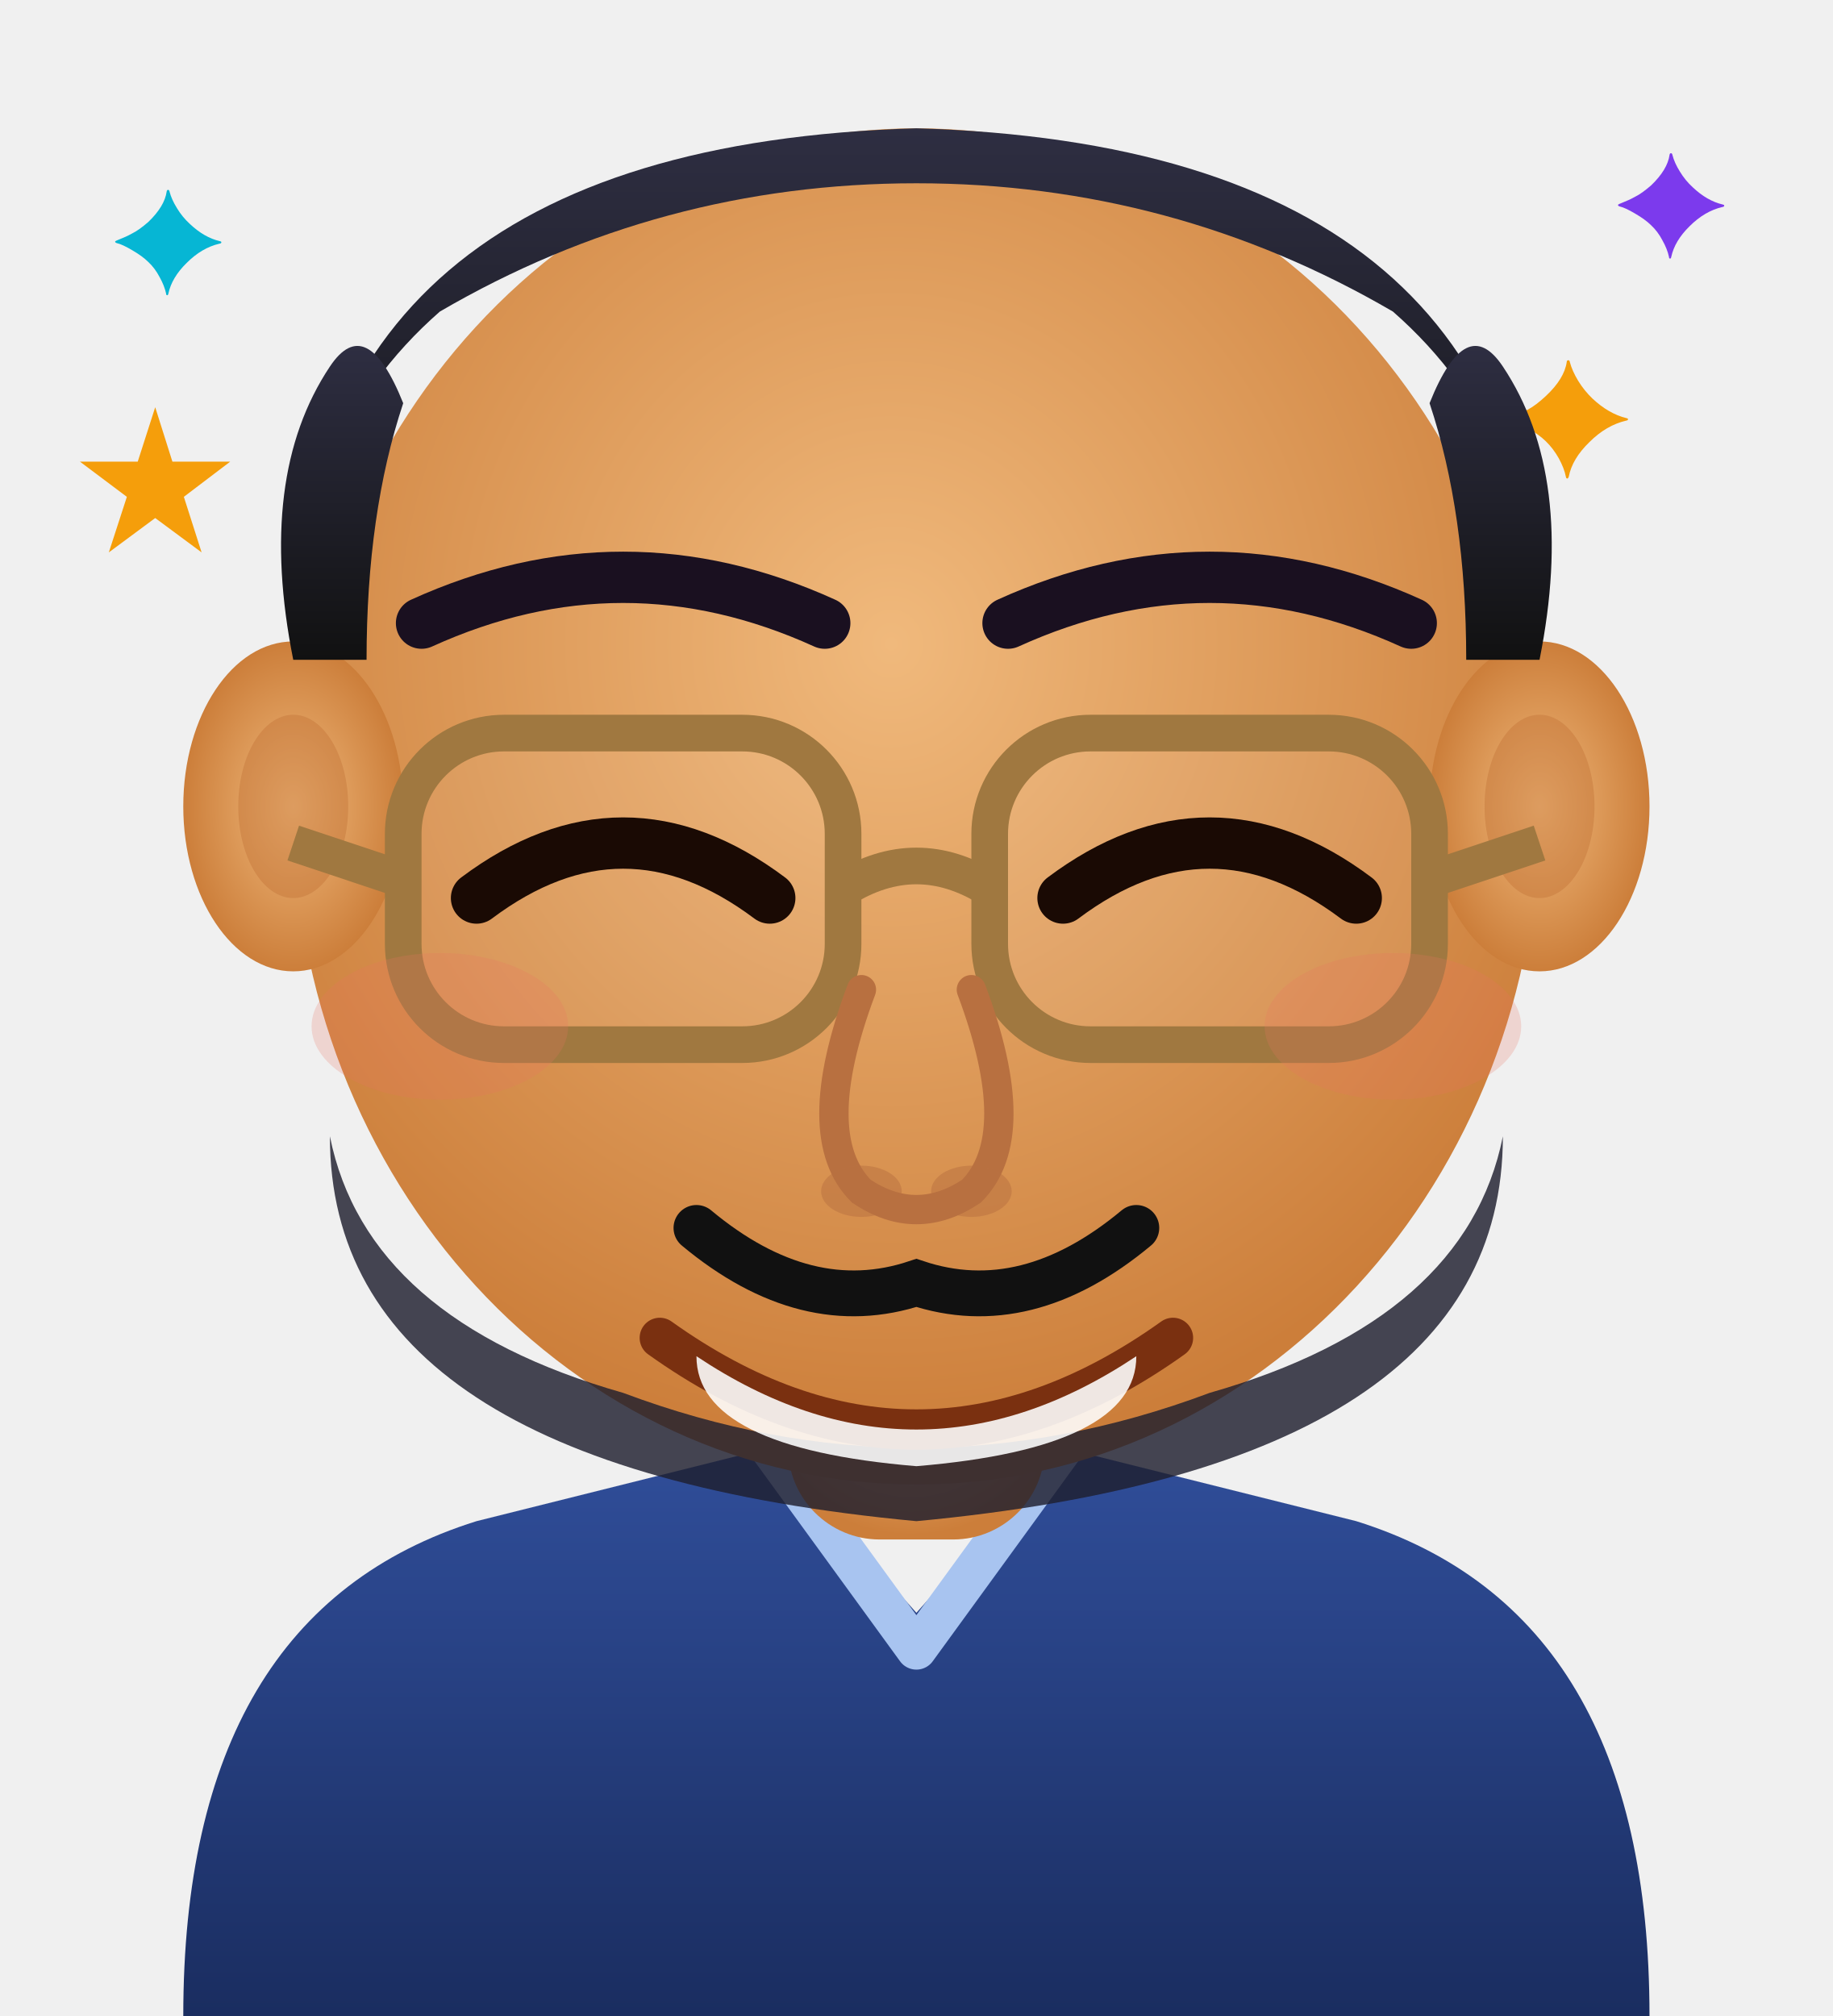
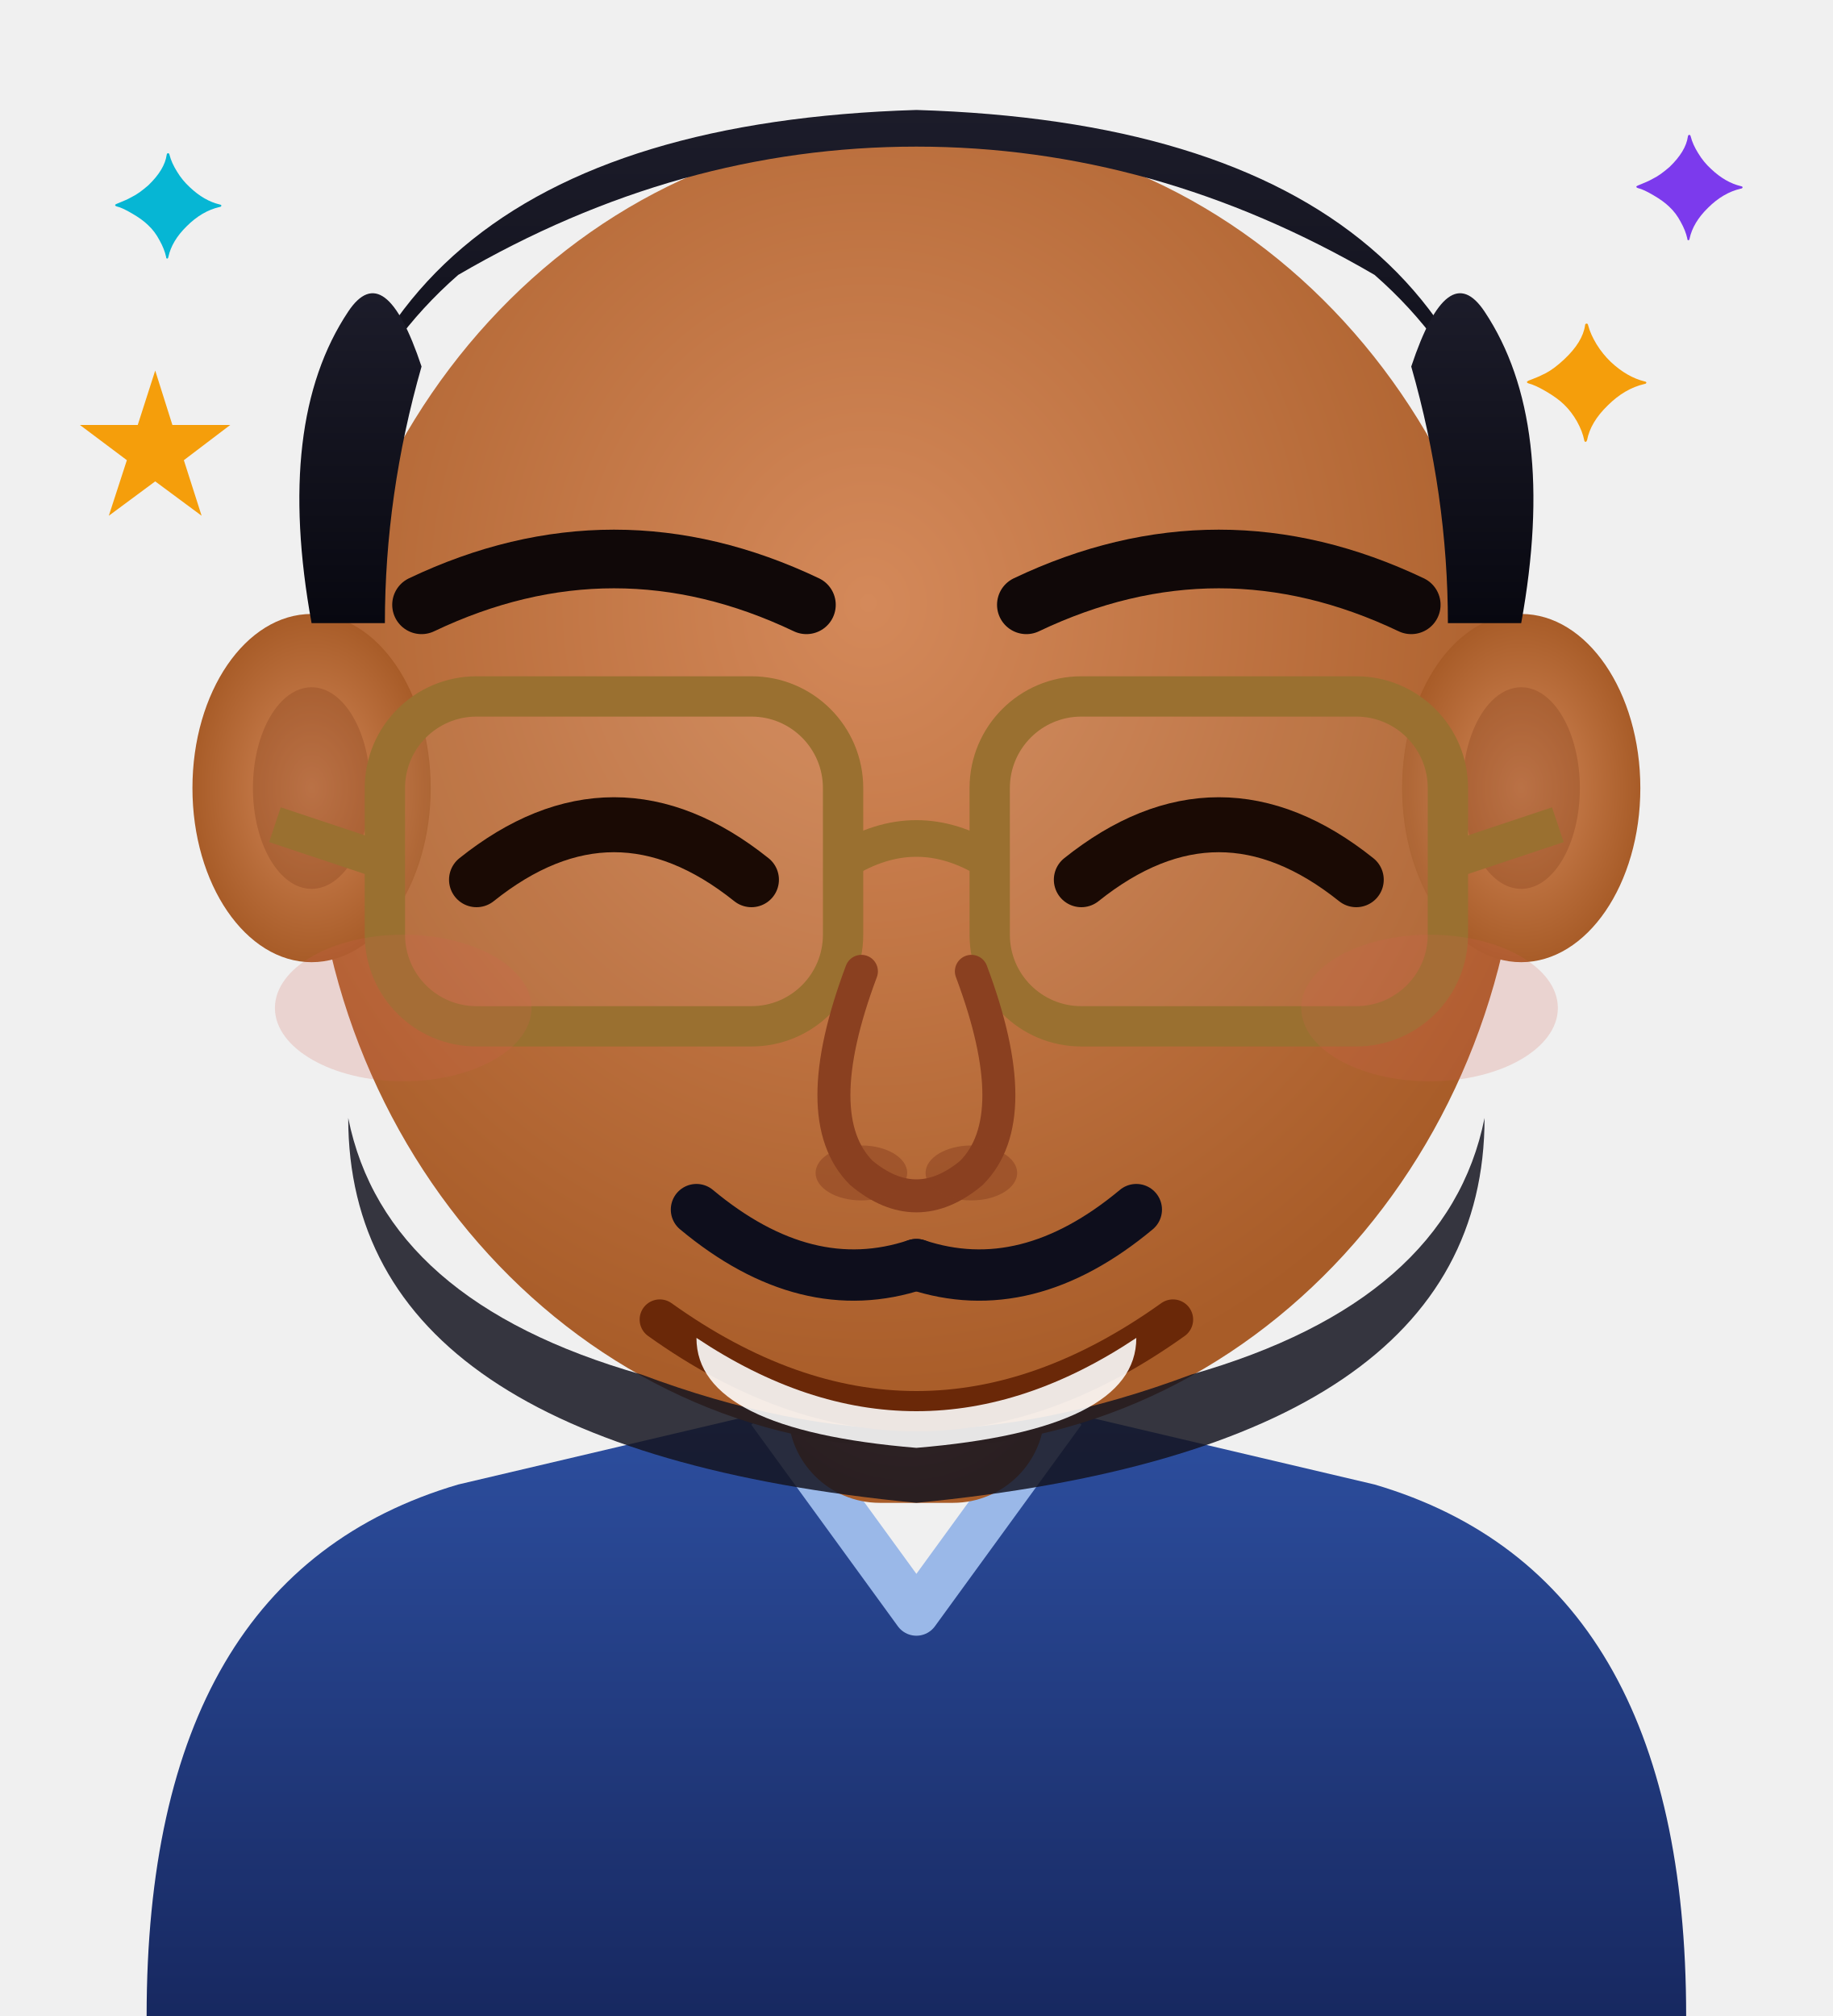
<svg xmlns="http://www.w3.org/2000/svg" viewBox="0 0 100 110" width="100" height="110">
  <defs>
    <style>
      .face-h { animation: bounce 0.65s ease-in-out infinite alternate; transform-origin: 50px 55px; }
-       .sp1    { animation: sparkPop 1.3s ease-in-out infinite; }
-       .sp2    { animation: sparkPop 1.3s ease-in-out 0.44s infinite; }
-       .sp3    { animation: sparkPop 1.3s ease-in-out 0.88s infinite; }
+       .sp1 { animation: sparkPop 1.3s ease-in-out infinite; }
+       .sp2 { animation: sparkPop 1.3s ease-in-out 0.44s infinite; }
+       .sp3 { animation: sparkPop 1.3s ease-in-out 0.88s infinite; }
      @keyframes bounce {
        0%   { transform: translateY(0) rotate(-1deg); }
        100% { transform: translateY(-5px) rotate(1deg); }
      }
      @keyframes sparkPop {
        0%,100% { opacity:1; transform:scale(1); }
        50%     { opacity:0.15; transform:scale(0.5); }
      }
    </style>
-     <radialGradient id="sk" cx="48%" cy="38%" r="60%">
-       <stop offset="0%" stop-color="#f0b97c" />
-       <stop offset="100%" stop-color="#cc7e3a" />
+     <radialGradient id="sk" cx="46%" cy="36%" r="62%">
+       <stop offset="0%" stop-color="#d4895a" />
+       <stop offset="100%" stop-color="#a85c28" />
    </radialGradient>
    <radialGradient id="sk2" cx="50%" cy="50%" r="50%">
-       <stop offset="0%" stop-color="#f0b97c" />
-       <stop offset="100%" stop-color="#cc7e3a" />
+       <stop offset="0%" stop-color="#d4895a" />
+       <stop offset="100%" stop-color="#a85c28" />
    </radialGradient>
    <linearGradient id="hr" x1="0%" y1="0%" x2="0%" y2="100%">
-       <stop offset="0%" stop-color="#2e2e42" />
-       <stop offset="100%" stop-color="#111" />
+       <stop offset="0%" stop-color="#1c1c2a" />
+       <stop offset="100%" stop-color="#080810" />
    </linearGradient>
    <linearGradient id="suit" x1="0%" y1="0%" x2="0%" y2="100%">
-       <stop offset="0%" stop-color="#304e9a" />
-       <stop offset="100%" stop-color="#1a2d60" />
+       <stop offset="0%" stop-color="#2d4fa0" />
+       <stop offset="100%" stop-color="#172860" />
    </linearGradient>
  </defs>
-   <text x="4" y="30" font-size="11" class="sp1" fill="#f59e0b">★</text>
-   <text x="82" y="26" font-size="9" class="sp2" fill="#f59e0b">✦</text>
-   <text x="88" y="14" font-size="8" class="sp3" fill="#7c3aed">✦</text>
-   <text x="6" y="16" font-size="8" class="sp2" fill="#06b6d4">✦</text>
+   <text x="4" y="28" font-size="11" class="sp1" fill="#f59e0b">★</text>
+   <text x="83" y="24" font-size="9" class="sp2" fill="#f59e0b">✦</text>
+   <text x="89" y="13" font-size="8" class="sp3" fill="#7c3aed">✦</text>
+   <text x="6" y="14" font-size="8" class="sp2" fill="#06b6d4">✦</text>
  <g class="face-h">
-     <path d="M10 110 Q10 88 26 83 L42 79 L50 88 L58 79 L74 83 Q90 88 90 110 Z" fill="url(#suit)" />
-     <path d="M42 79 L50 90 L58 79" fill="none" stroke="#a8c4f0" stroke-width="2.2" stroke-linejoin="round" />
-     <rect x="43" y="71" width="14" height="13" rx="5" fill="url(#sk)" />
-     <ellipse cx="50" cy="44" rx="34" ry="37" fill="url(#sk)" />
-     <ellipse cx="16" cy="44" rx="6" ry="9" fill="url(#sk2)" />
-     <ellipse cx="84" cy="44" rx="6" ry="9" fill="url(#sk2)" />
-     <ellipse cx="16" cy="44" rx="3" ry="5" fill="#c07035" opacity="0.4" />
-     <ellipse cx="84" cy="44" rx="3" ry="5" fill="#c07035" opacity="0.4" />
-     <path d="M16 36 Q16 8 50 7 Q84 8 84 36 Q84 24 76 17 Q64 10 50 10 Q36 10 24 17 Q16 24 16 36 Z" fill="url(#hr)" />
-     <path d="M16 36 Q14 26 18 20 Q20 17 22 22 Q20 28 20 36 Z" fill="url(#hr)" />
-     <path d="M84 36 Q86 26 82 20 Q80 17 78 22 Q80 28 80 36 Z" fill="url(#hr)" />
-     <rect x="22" y="40" width="24" height="17" rx="5.5" fill="white" fill-opacity="0.07" />
-     <rect x="22" y="40" width="24" height="17" rx="5.5" fill="none" stroke="#a07840" stroke-width="2" />
-     <rect x="54" y="40" width="24" height="17" rx="5.5" fill="white" fill-opacity="0.07" />
-     <rect x="54" y="40" width="24" height="17" rx="5.5" fill="none" stroke="#a07840" stroke-width="2" />
-     <path d="M46 48.5 Q50 46 54 48.5" stroke="#a07840" stroke-width="2" fill="none" />
-     <line x1="22" y1="48" x2="16" y2="46" stroke="#a07840" stroke-width="2" />
-     <line x1="78" y1="48" x2="84" y2="46" stroke="#a07840" stroke-width="2" />
-     <path d="M26 49 Q34 43 42 49" stroke="#1a0a04" stroke-width="2.8" fill="none" stroke-linecap="round" />
-     <path d="M58 49 Q66 43 74 49" stroke="#1a0a04" stroke-width="2.8" fill="none" stroke-linecap="round" />
-     <ellipse cx="24" cy="56" rx="7" ry="4" fill="#e87060" opacity="0.22" />
-     <ellipse cx="76" cy="56" rx="7" ry="4" fill="#e87060" opacity="0.22" />
-     <path d="M23 34 Q34 29 45 34" stroke="#1a1020" stroke-width="2.8" fill="none" stroke-linecap="round" />
-     <path d="M55 34 Q66 29 77 34" stroke="#1a1020" stroke-width="2.8" fill="none" stroke-linecap="round" />
-     <path d="M47 54 Q44 62 47 65 Q50 67 53 65 Q56 62 53 54" stroke="#b87040" stroke-width="1.6" fill="none" stroke-linecap="round" />
-     <ellipse cx="47" cy="65" rx="2.2" ry="1.4" fill="#b87040" opacity="0.5" />
-     <ellipse cx="53" cy="65" rx="2.2" ry="1.4" fill="#b87040" opacity="0.5" />
-     <path d="M18 62 Q18 80 50 83 Q82 80 82 62 Q80 72 66 76 Q58 79 50 79 Q42 79 34 76 Q20 72 18 62 Z" fill="#1e1e2e" opacity="0.82" />
-     <path d="M38 67 Q44 72 50 70 Q56 72 62 67" stroke="#111" stroke-width="2.5" fill="none" stroke-linecap="round" />
-     <path d="M36 73 Q50 83 64 73" stroke="#7a3010" stroke-width="2.2" fill="none" stroke-linecap="round" />
-     <path d="M38 74 Q50 82 62 74 Q62 79 50 80 Q38 79 38 74 Z" fill="white" opacity="0.88" />
+     <path d="M8 110 Q8 86 25 81 L42 77 L50 87 L58 77 L75 81 Q92 86 92 110 Z" fill="url(#suit)" />
+     <path d="M42 77 L50 88 L58 77" fill="none" stroke="#9ab8e8" stroke-width="2.5" stroke-linejoin="round" />
+     <rect x="43" y="69" width="14" height="13" rx="5" fill="url(#sk)" />
+     <ellipse cx="50" cy="43" rx="33" ry="36" fill="url(#sk)" />
+     <ellipse cx="17" cy="43" rx="6.5" ry="9.5" fill="url(#sk2)" />
+     <ellipse cx="83" cy="43" rx="6.5" ry="9.5" fill="url(#sk2)" />
+     <ellipse cx="17" cy="43" rx="3.2" ry="5.5" fill="#8a4520" opacity="0.35" />
+     <ellipse cx="83" cy="43" rx="3.2" ry="5.5" fill="#8a4520" opacity="0.35" />
+     <path d="M17 34 Q17 7 50 6 Q83 7 83 34 Q83 22 75 15 Q63 8 50 8 Q37 8 25 15 Q17 22 17 34 Z" fill="url(#hr)" />
+     <path d="M17 34 Q15 23 19 17 Q21 14 23 20 Q21 27 21 34 Z" fill="url(#hr)" />
+     <path d="M83 34 Q85 23 81 17 Q79 14 77 20 Q79 27 79 34 Z" fill="url(#hr)" />
+     <rect x="21" y="38" width="25" height="18" rx="5" fill="white" fill-opacity="0.06" />
+     <rect x="21" y="38" width="25" height="18" rx="5" fill="none" stroke="#9a7030" stroke-width="2.2" />
+     <rect x="54" y="38" width="25" height="18" rx="5" fill="white" fill-opacity="0.06" />
+     <rect x="54" y="38" width="25" height="18" rx="5" fill="none" stroke="#9a7030" stroke-width="2.2" />
+     <path d="M46 47 Q50 44.5 54 47" stroke="#9a7030" stroke-width="2" fill="none" stroke-linecap="round" />
+     <line x1="21" y1="47" x2="15" y2="45" stroke="#9a7030" stroke-width="2" />
+     <line x1="79" y1="47" x2="85" y2="45" stroke="#9a7030" stroke-width="2" />
+     <path d="M26 48 Q33.5 42 41 48" stroke="#1a0a04" stroke-width="3" fill="none" stroke-linecap="round" />
+     <path d="M59 48 Q66.5 42 74 48" stroke="#1a0a04" stroke-width="3" fill="none" stroke-linecap="round" />
+     <ellipse cx="22" cy="55" rx="7" ry="4" fill="#d06050" opacity="0.2" />
+     <ellipse cx="78" cy="55" rx="7" ry="4" fill="#d06050" opacity="0.2" />
+     <path d="M23 33 Q33.5 28 44 33" stroke="#100808" stroke-width="3.2" fill="none" stroke-linecap="round" />
+     <path d="M56 33 Q66.5 28 77 33" stroke="#100808" stroke-width="3.2" fill="none" stroke-linecap="round" />
+     <path d="M47 53 Q44 61 47 64 Q50 66.5 53 64 Q56 61 53 53" stroke="#8a4020" stroke-width="1.8" fill="none" stroke-linecap="round" />
+     <ellipse cx="47" cy="64" rx="2.5" ry="1.5" fill="#8a4020" opacity="0.5" />
+     <ellipse cx="53" cy="64" rx="2.5" ry="1.5" fill="#8a4020" opacity="0.5" />
+     <path d="M19 61 Q19 79 50 82 Q81 79 81 61 Q79 71 65 75 Q57 78 50 78 Q43 78 35 75 Q21 71 19 61 Z" fill="#141420" opacity="0.85" />
+     <path d="M38 66 Q44 71 50 69" stroke="#0e0e1c" stroke-width="2.8" fill="none" stroke-linecap="round" />
+     <path d="M50 69 Q56 71 62 66" stroke="#0e0e1c" stroke-width="2.8" fill="none" stroke-linecap="round" />
+     <path d="M36 72 Q50 82 64 72" stroke="#6a2808" stroke-width="2.2" fill="none" stroke-linecap="round" />
+     <path d="M38 73 Q50 81 62 73 Q62 78 50 79 Q38 78 38 73 Z" fill="white" opacity="0.88" />
  </g>
</svg>
